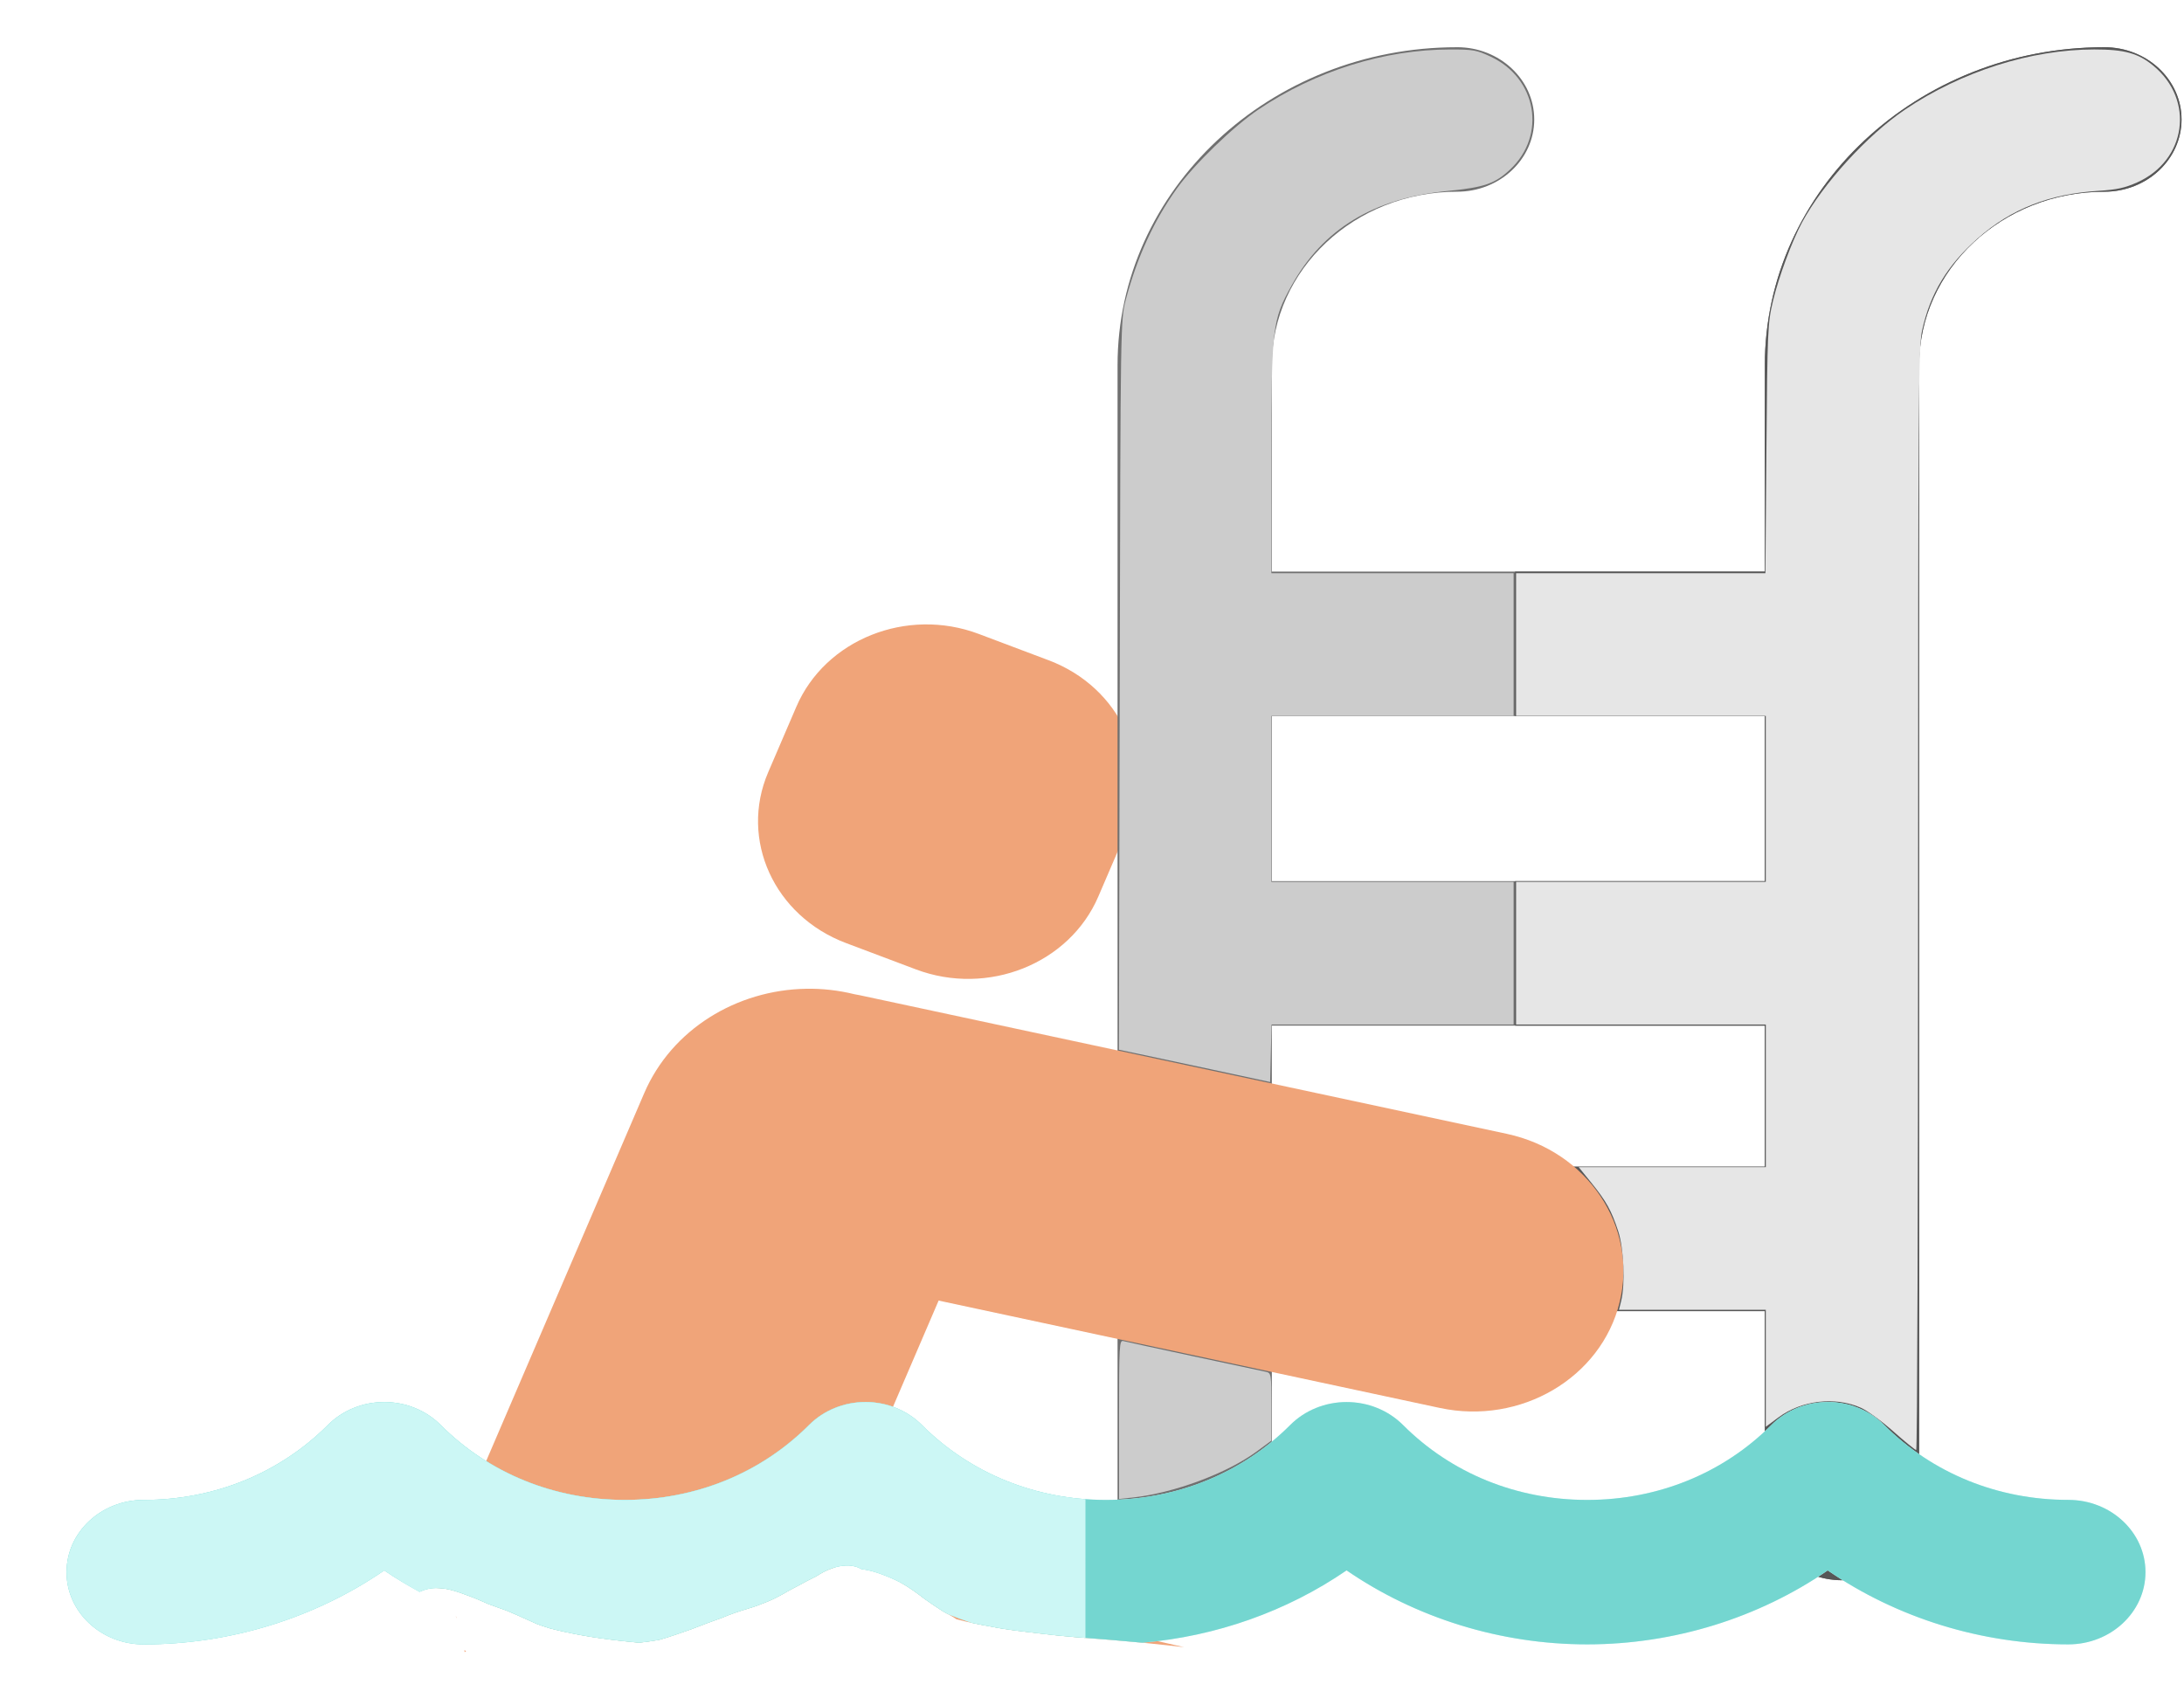
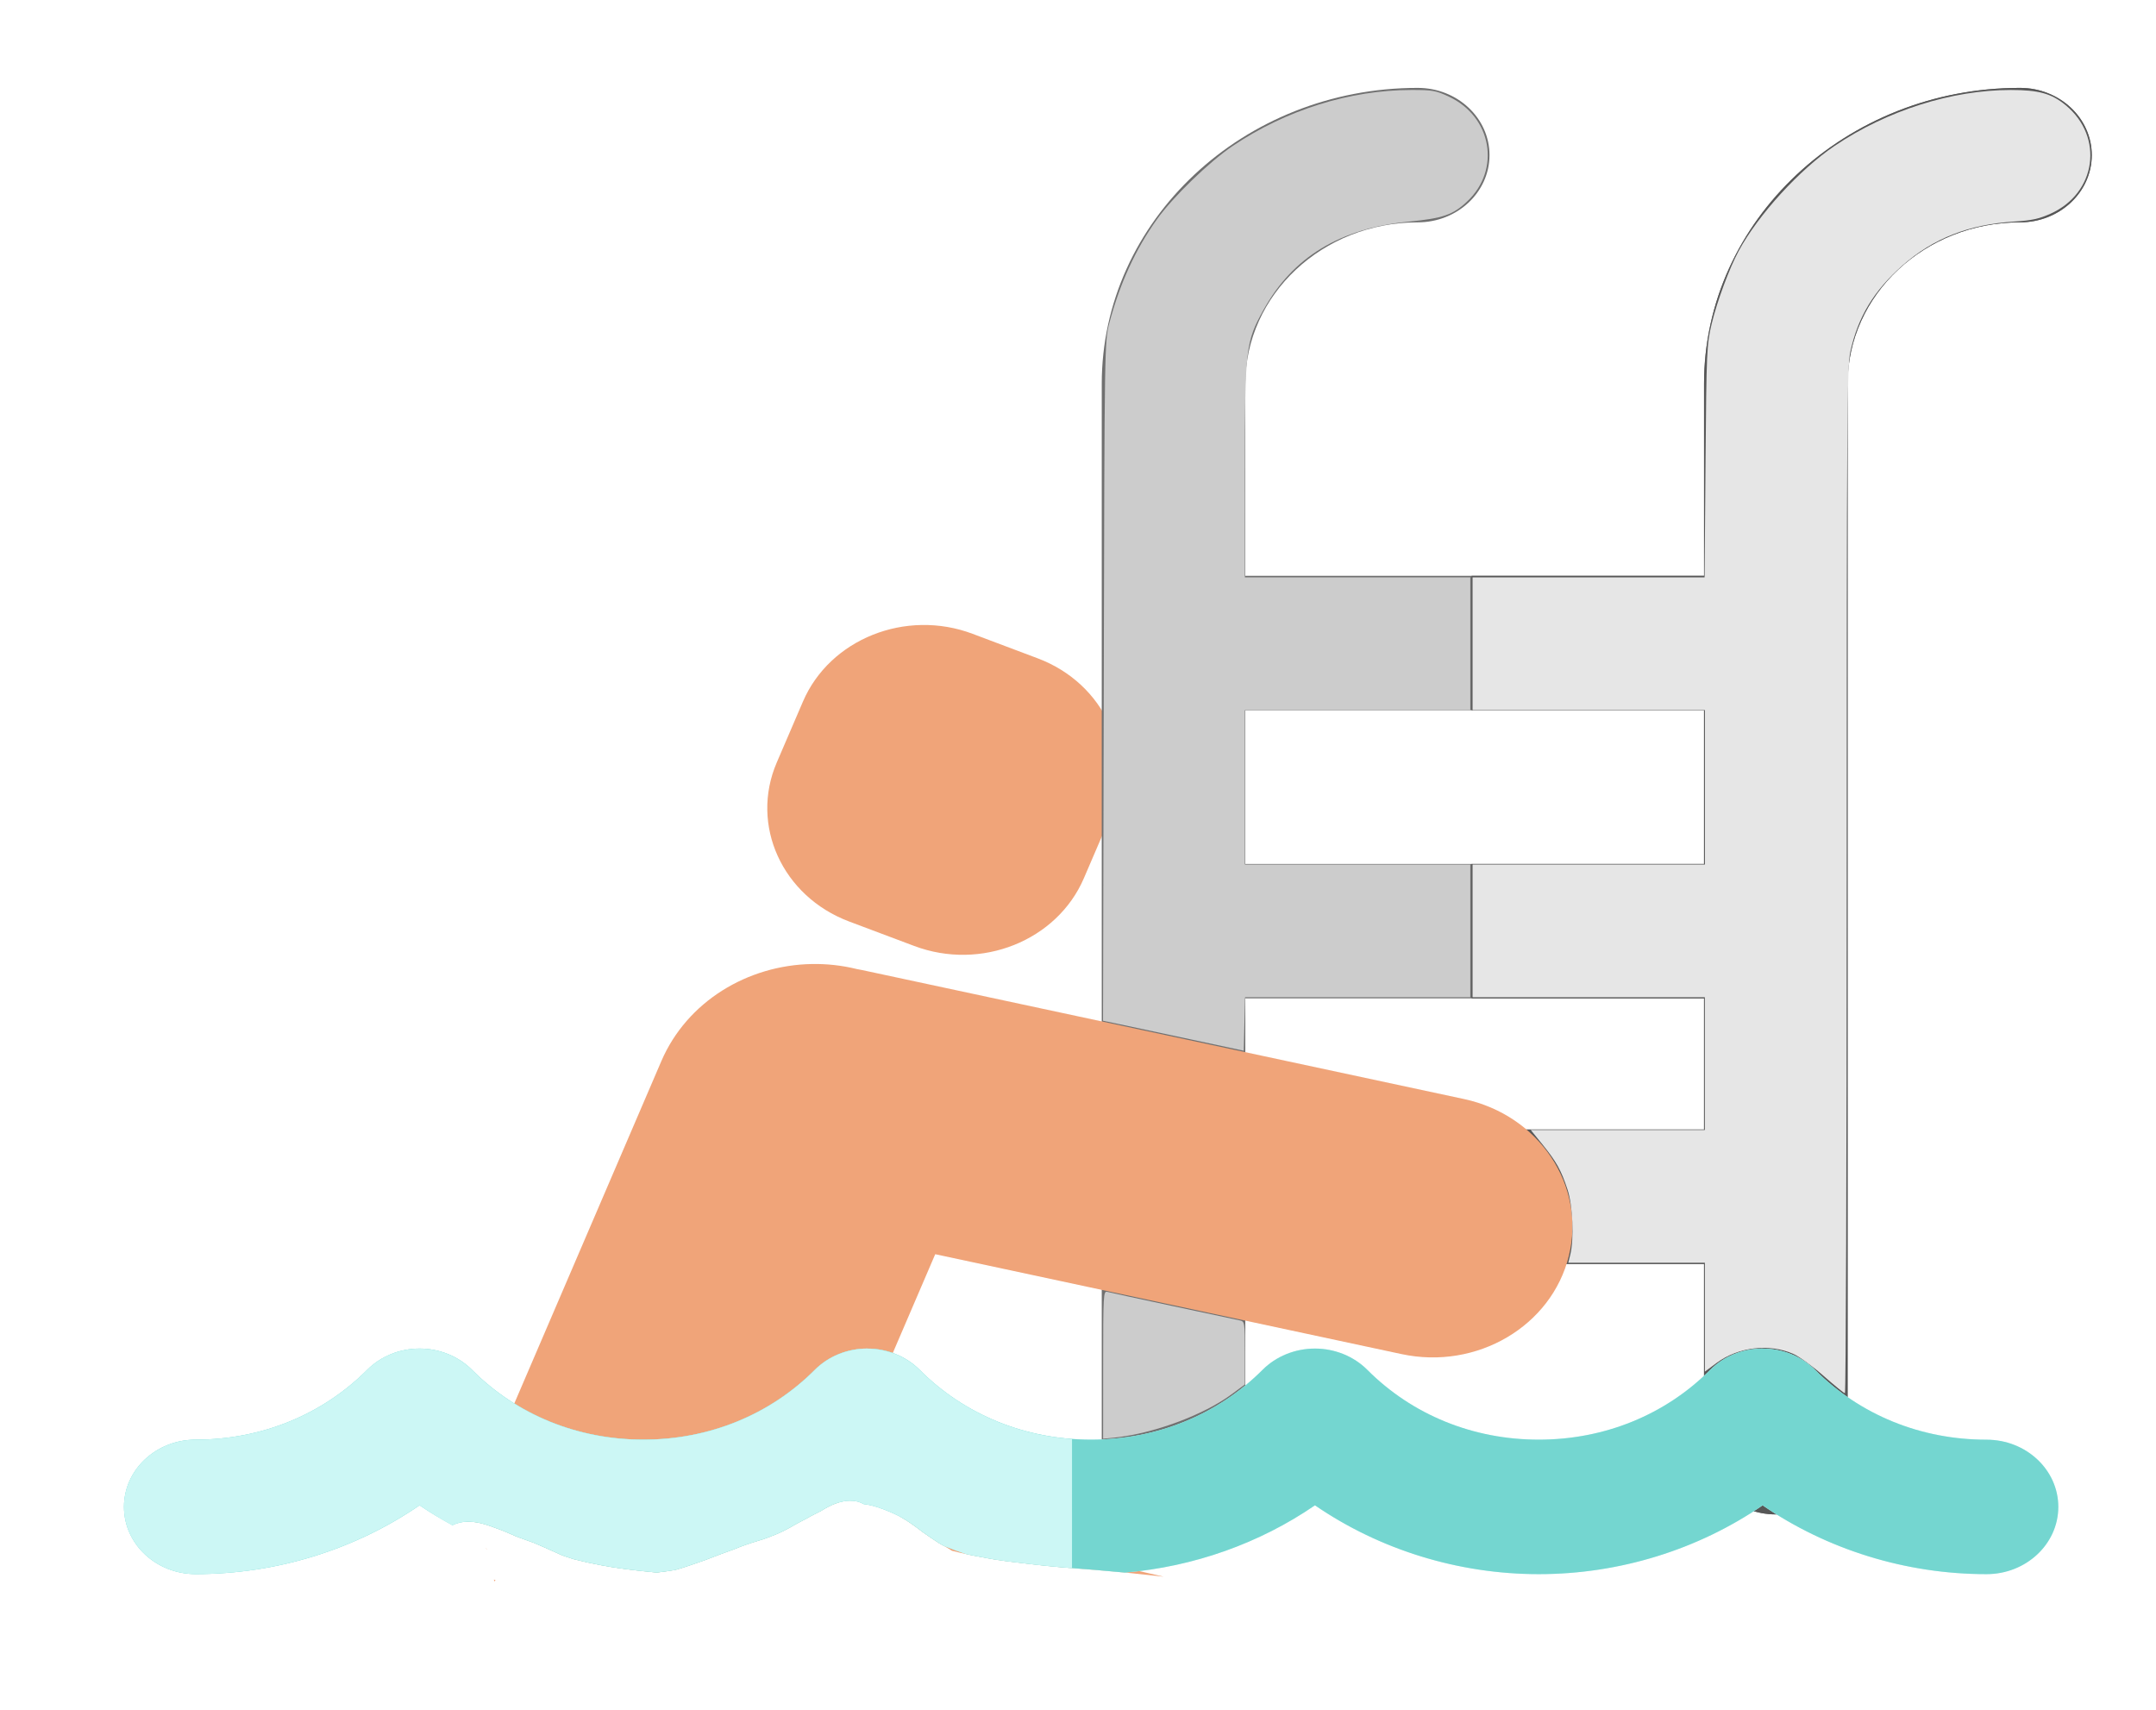
- <svg xmlns="http://www.w3.org/2000/svg" height="120.897" width="154.9" version="1.1" id="Capa_1" viewBox="0 0 99.136 77.375" xml:space="preserve">
+ <svg xmlns="http://www.w3.org/2000/svg" height="65.171" width="82.172" version="1.1" id="Capa_1" viewBox="0 0 52.591 41.71" xml:space="preserve">
  <defs id="defs19" />
-   <path style="fill:#f0a479;stroke-width:0.181" d="m 38.399,42.813 c -3.261,-1.229 -4.841,-4.7 -3.529,-7.754 l 1.278,-2.974 c 1.312,-3.054 5.018,-4.534 8.279,-3.305 l 3.176,1.197 c 3.261,1.229 4.841,4.7 3.529,7.754 l -1.278,2.974 c -1.312,3.054 -5.018,4.533 -8.279,3.305 z" id="path2" />
-   <path id="path4" style="fill:#707070;stroke-width:0.181" d="m 66.14,2.144 c -8.498,0 -15.412,6.476 -15.412,14.435 v 52.257 c 0,1.811 1.568,3.279 3.502,3.279 1.934,0 3.502,-1.468 3.502,-3.279 v -9.312 h 22.378 v 8.938 c 0,1.811 1.568,3.28 3.502,3.28 1.934,0 3.502,-1.468 3.502,-3.28 v -51.883 c 0,-4.343 3.772,-7.876 8.409,-7.876 1.934,0 3.502,-1.468 3.502,-3.28 1.87e-4,-1.811 -1.568,-3.279 -3.502,-3.279 -8.498,0 -15.412,6.476 -15.412,14.435 v 9.371 H 57.731 v -9.371 c 0,-4.343 3.772,-7.876 8.409,-7.876 1.934,0 3.502,-1.468 3.502,-3.28 0,-1.811 -1.568,-3.28 -3.502,-3.28 z M 57.731,32.509 h 22.378 v 7.496 H 57.731 Z m 0,14.055 h 22.378 v 6.401 H 57.731 Z" />
-   <path style="fill:#575757;stroke-width:0.181" d="m 95.521,2.144 c -8.498,0 -15.412,6.476 -15.412,14.435 v 9.371 H 68.772 v 6.559 H 80.109 v 7.496 H 68.772 v 6.559 H 80.109 v 6.401 H 68.772 v 6.559 H 80.109 v 8.938 c 0,1.811 1.568,3.28 3.502,3.28 1.934,0 3.502,-1.468 3.502,-3.28 v -51.882 c 0,-4.343 3.772,-7.876 8.409,-7.876 1.934,0 3.502,-1.468 3.502,-3.28 0,-1.811 -1.568,-3.28 -3.502,-3.28 z" id="path6" />
-   <path id="path8" style="fill:#f0a479;stroke-width:0.181" d="m 36.59,44.89 c -3.145,0.053 -6.1,1.834 -7.348,4.739 l -9.103,21.192 c -0.181,0.421 -0.31,0.848 -0.406,1.277 0.015,-7e-4 0.03,-0.003 0.045,-0.004 0.105,-0.002 0.21,0.012 0.315,0.018 0.41,0.044 0.793,0.193 1.173,0.335 0.314,0.104 0.609,0.252 0.913,0.377 0.274,0.108 0.556,0.196 0.832,0.3 0.383,0.157 0.757,0.333 1.135,0.501 0.261,0.132 0.542,0.212 0.82,0.301 0.446,0.115 0.897,0.213 1.351,0.297 0.627,0.117 1.259,0.2 1.893,0.272 0.268,0.025 0.535,0.053 0.802,0.082 0.301,-0.035 0.601,-0.074 0.899,-0.127 0.498,-0.138 0.982,-0.315 1.469,-0.484 0.462,-0.182 0.928,-0.355 1.396,-0.522 0.389,-0.163 0.788,-0.3 1.194,-0.419 0.298,-0.083 0.583,-0.201 0.869,-0.313 0.241,-0.097 0.469,-0.218 0.696,-0.34 0.247,-0.154 0.512,-0.282 0.769,-0.42 0.241,-0.14 0.494,-0.26 0.743,-0.387 0.078,-0.053 0.027,-0.02 0.156,-0.097 0.249,-0.149 0.486,-0.247 0.709,-0.311 l -0.463,-0.106 5.157,-12.005 22.749,4.874 c 3.669,0.786 7.325,-1.363 8.164,-4.799 0.839,-3.437 -1.455,-6.86 -5.124,-7.646 l -29.353,-6.289 c -0.088,-0.019 -0.175,-0.035 -0.263,-0.05 -0.727,-0.179 -1.463,-0.259 -2.189,-0.247 z m 4.257,26.939 c 0.01,0.005 0.02,0.01 0.03,0.015 0.395,0.218 0.755,0.483 1.107,0.755 0.269,0.194 0.547,0.375 0.825,0.557 0.218,0.119 0.098,0.052 0.359,0.201 0.09,0.051 0.173,0.103 0.25,0.157 0.511,0.135 1.032,0.236 1.553,0.329 0.743,0.152 1.5,0.228 2.253,0.318 1.049,0.132 2.105,0.206 3.16,0.286 1.124,0.091 2.246,0.205 3.365,0.334 z m -20.157,1.535 c 9e-4,0.006 0.017,0.065 0.027,0.106 4.87e-4,-0.012 -3.9e-5,-0.023 9.37e-4,-0.035 -0.019,-0.051 -0.03,-0.082 -0.028,-0.071 z m 0.386,1.555 c 0.006,0.029 0.01,0.059 0.016,0.088 0.018,-0.014 0.047,-0.038 0.066,-0.052 -0.027,-0.012 -0.055,-0.024 -0.082,-0.036 z m 25.641,24.951 c -0.039,-0.006 -0.149,0.042 -0.11,0.037 0.024,-0.003 0.101,-0.021 0.151,-0.031 -0.014,-0.002 -0.027,-0.005 -0.041,-0.007 z m -0.526,2.242 -0.005,0.099 c 0.044,-0.024 0.092,-0.04 0.137,-0.061 -0.044,-0.011 -0.089,-0.023 -0.133,-0.038 z m 12.998,2.061 c -0.065,0.071 -0.129,0.141 -0.205,0.212 -0.081,0.059 -0.165,0.112 -0.251,0.16 h 0.438 z m -11.806,0.078 c -0.045,0.023 -0.087,0.047 -0.124,0.072 -0.029,0.02 0.068,-0.018 0.102,-0.027 0.009,-0.019 0.013,-0.026 0.021,-0.045 z m 6.863,0.233 c -0.086,0.021 -0.173,0.041 -0.259,0.061 h 0.326 c -0.022,-0.021 -0.045,-0.041 -0.067,-0.061 z" />
-   <path id="path10" style="fill:#ccf7f5;stroke-width:0.181" d="m 82.968,63.652 c -0.97,0 -1.896,0.377 -2.558,1.04 -2.191,2.195 -5.161,3.404 -8.363,3.404 -3.201,0 -6.171,-1.209 -8.363,-3.404 -0.662,-0.663 -1.588,-1.04 -2.558,-1.04 -0.97,0 -1.896,0.376 -2.558,1.04 -2.191,2.195 -5.161,3.404 -8.362,3.404 -3.201,0 -6.171,-1.209 -8.363,-3.404 -0.662,-0.663 -1.588,-1.04 -2.558,-1.04 -0.97,0 -1.896,0.377 -2.558,1.04 -2.191,2.195 -5.161,3.404 -8.363,3.404 -3.201,0 -6.171,-1.209 -8.363,-3.404 -0.662,-0.663 -1.588,-1.04 -2.558,-1.04 -0.97,0 -1.896,0.376 -2.558,1.04 -2.191,2.195 -5.161,3.404 -8.363,3.404 -1.934,0 -3.502,1.468 -3.502,3.279 0,1.811 1.568,3.28 3.502,3.28 3.939,0 7.775,-1.199 10.92,-3.359 0.515,0.354 1.055,0.672 1.605,0.973 0.22,-0.107 0.467,-0.17 0.728,-0.174 0.105,-0.002 0.21,0.012 0.315,0.018 0.41,0.044 0.793,0.193 1.173,0.335 0.314,0.104 0.609,0.252 0.913,0.377 0.274,0.108 0.556,0.196 0.832,0.3 0.383,0.157 0.757,0.333 1.135,0.501 0.261,0.132 0.541,0.212 0.82,0.301 0.446,0.115 0.897,0.214 1.351,0.297 0.627,0.117 1.259,0.2 1.893,0.272 0.268,0.025 0.535,0.053 0.802,0.082 0.301,-0.035 0.601,-0.074 0.899,-0.127 0.498,-0.138 0.982,-0.315 1.469,-0.484 0.462,-0.182 0.928,-0.355 1.396,-0.522 0.389,-0.163 0.788,-0.3 1.194,-0.419 0.298,-0.083 0.583,-0.201 0.869,-0.313 0.241,-0.097 0.469,-0.218 0.696,-0.34 0.247,-0.154 0.512,-0.282 0.769,-0.42 0.241,-0.14 0.494,-0.26 0.743,-0.387 0.078,-0.053 0.027,-0.02 0.156,-0.097 0.455,-0.272 0.875,-0.39 1.232,-0.395 0.27,-0.004 0.498,0.06 0.682,0.168 0.202,0.022 0.422,0.069 0.658,0.145 0.381,0.123 0.749,0.276 1.102,0.457 0.395,0.218 0.755,0.483 1.107,0.755 0.269,0.194 0.547,0.375 0.825,0.557 0.125,0.068 0.154,0.084 0.192,0.106 0.391,0.155 0.785,0.301 1.186,0.431 0.261,0.053 0.522,0.104 0.784,0.15 0.743,0.152 1.5,0.228 2.253,0.318 1.049,0.132 2.105,0.206 3.16,0.286 0.491,0.04 0.981,0.084 1.47,0.131 3.352,-0.285 6.568,-1.426 9.273,-3.283 3.146,2.16 6.981,3.359 10.92,3.359 3.939,0 7.775,-1.199 10.92,-3.359 3.146,2.159 6.981,3.359 10.921,3.359 1.934,0 3.502,-1.468 3.503,-3.28 0,-1.811 -1.568,-3.28 -3.502,-3.28 -3.201,0 -6.171,-1.209 -8.363,-3.404 -0.662,-0.663 -1.589,-1.04 -2.558,-1.04 z" />
-   <path id="path12" style="fill:#74d6d0;stroke-width:0.181" d="m 82.968,63.652 c -0.97,0 -1.896,0.377 -2.558,1.04 -2.191,2.195 -5.161,3.404 -8.363,3.404 -3.201,0 -6.171,-1.209 -8.363,-3.404 -0.662,-0.663 -1.588,-1.04 -2.558,-1.04 -0.97,0 -1.896,0.376 -2.558,1.04 -2.191,2.195 -5.161,3.404 -8.362,3.404 -3.201,0 -6.171,-1.209 -8.363,-3.404 -0.662,-0.663 -1.588,-1.04 -2.558,-1.04 -0.97,0 -1.896,0.377 -2.558,1.04 -2.191,2.195 -5.161,3.404 -8.363,3.404 -3.201,0 -6.171,-1.209 -8.363,-3.404 -0.662,-0.663 -1.588,-1.04 -2.558,-1.04 -0.97,0 -1.896,0.376 -2.558,1.04 -2.191,2.195 -5.161,3.404 -8.363,3.404 -1.934,0 -3.502,1.468 -3.502,3.279 0,1.811 1.568,3.28 3.502,3.28 3.939,0 7.775,-1.199 10.92,-3.359 0.515,0.354 1.055,0.672 1.605,0.973 0.22,-0.107 0.467,-0.17 0.728,-0.174 0.105,-0.002 0.21,0.012 0.315,0.018 0.41,0.044 0.793,0.193 1.173,0.335 0.314,0.104 0.609,0.252 0.913,0.377 0.274,0.108 0.556,0.196 0.832,0.3 0.383,0.157 0.757,0.333 1.135,0.501 0.261,0.132 0.541,0.212 0.82,0.301 0.446,0.115 0.897,0.214 1.351,0.297 0.627,0.117 1.259,0.2 1.893,0.272 0.268,0.025 0.535,0.053 0.802,0.082 0.301,-0.035 0.601,-0.074 0.899,-0.127 0.498,-0.138 0.982,-0.315 1.469,-0.484 0.462,-0.182 0.928,-0.355 1.396,-0.522 0.389,-0.163 0.788,-0.3 1.194,-0.419 0.298,-0.083 0.583,-0.201 0.869,-0.313 0.241,-0.097 0.469,-0.218 0.696,-0.34 0.247,-0.154 0.512,-0.282 0.769,-0.42 0.241,-0.14 0.494,-0.26 0.743,-0.387 0.078,-0.053 0.027,-0.02 0.156,-0.097 0.455,-0.272 0.875,-0.39 1.232,-0.395 0.27,-0.004 0.498,0.06 0.682,0.168 0.202,0.022 0.422,0.069 0.658,0.145 0.381,0.123 0.749,0.276 1.102,0.457 0.395,0.218 0.755,0.483 1.107,0.755 0.269,0.194 0.547,0.375 0.825,0.557 0.125,0.068 0.154,0.084 0.192,0.106 0.391,0.155 0.785,0.301 1.186,0.431 0.261,0.053 0.522,0.104 0.784,0.15 0.743,0.152 1.5,0.228 2.253,0.318 1.049,0.132 2.105,0.206 3.16,0.286 0.491,0.04 0.981,0.084 1.47,0.131 3.352,-0.285 6.568,-1.426 9.273,-3.283 3.146,2.16 6.981,3.359 10.92,3.359 3.939,0 7.775,-1.199 10.92,-3.359 3.146,2.159 6.981,3.359 10.921,3.359 1.934,0 3.502,-1.468 3.503,-3.28 0,-1.811 -1.568,-3.28 -3.502,-3.28 -3.201,0 -6.171,-1.209 -8.363,-3.404 -0.662,-0.663 -1.589,-1.04 -2.558,-1.04 z" />
-   <path id="path14" style="fill:#ccf7f5;stroke-width:0.181" d="m 39.285,63.652 c -0.97,0 -1.896,0.377 -2.558,1.04 -2.191,2.195 -5.161,3.404 -8.363,3.404 -3.201,0 -6.171,-1.209 -8.363,-3.404 -0.662,-0.663 -1.588,-1.04 -2.558,-1.04 -0.97,0 -1.895,0.377 -2.558,1.04 -2.191,2.195 -5.161,3.404 -8.363,3.404 -1.934,0 -3.501,1.468 -3.501,3.28 0,1.811 1.568,3.28 3.502,3.28 3.939,0 7.775,-1.199 10.92,-3.359 0.514,0.353 1.048,0.677 1.596,0.978 0.222,-0.11 0.473,-0.175 0.737,-0.179 0.105,-0.002 0.21,0.012 0.315,0.018 0.41,0.044 0.793,0.193 1.173,0.335 0.314,0.104 0.609,0.252 0.913,0.377 0.274,0.108 0.556,0.196 0.832,0.3 0.383,0.157 0.757,0.333 1.135,0.501 0.261,0.132 0.541,0.212 0.82,0.301 0.446,0.115 0.897,0.214 1.351,0.297 0.627,0.117 1.259,0.2 1.893,0.272 0.268,0.025 0.535,0.053 0.802,0.082 0.301,-0.035 0.601,-0.074 0.899,-0.127 0.498,-0.138 0.982,-0.315 1.469,-0.484 0.462,-0.182 0.928,-0.355 1.396,-0.522 0.389,-0.163 0.788,-0.3 1.194,-0.419 0.298,-0.083 0.583,-0.201 0.869,-0.313 0.241,-0.097 0.469,-0.218 0.696,-0.34 0.247,-0.154 0.512,-0.282 0.769,-0.42 0.241,-0.14 0.494,-0.26 0.743,-0.387 0.078,-0.053 0.027,-0.02 0.156,-0.097 0.455,-0.272 0.875,-0.39 1.232,-0.395 0.27,-0.004 0.498,0.06 0.682,0.168 0.202,0.022 0.422,0.069 0.658,0.145 0.381,0.123 0.749,0.276 1.102,0.457 0.395,0.218 0.755,0.483 1.107,0.755 0.269,0.194 0.547,0.375 0.825,0.557 0.152,0.083 0.174,0.095 0.24,0.133 0.353,0.139 0.71,0.271 1.071,0.39 0.283,0.059 0.566,0.114 0.851,0.164 0.743,0.152 1.5,0.228 2.253,0.318 0.681,0.086 1.364,0.145 2.048,0.199 l 0.001,-6.3 c -2.842,-0.212 -5.453,-1.39 -7.429,-3.37 -0.662,-0.663 -1.588,-1.04 -2.558,-1.04 z" />
-   <path style="fill:#cccccc;stroke-width:0.11" d="m 55.046,48.562 c -1.434,-0.308 -2.978,-0.637 -3.431,-0.732 l -0.824,-0.173 0.036,-16.575 c 0.035,-16.47 0.037,-16.581 0.276,-17.478 0.514,-1.931 1.27,-3.579 2.317,-5.044 0.778,-1.09 2.56,-2.816 3.7,-3.585 2.596,-1.75 5.714,-2.728 8.705,-2.729 1.05,-3.5e-4 1.201,0.026 1.84,0.326 2.099,0.982 2.544,3.566 0.882,5.123 -0.688,0.645 -1.169,0.81 -2.83,0.974 -3.373,0.333 -5.66,1.72 -7.094,4.303 -0.874,1.573 -0.91,1.885 -0.911,7.825 l -8.4e-4,5.228 h 5.497 5.497 v 3.238 3.238 h -5.497 -5.497 v 3.768 3.768 h 5.497 5.497 v 3.238 3.238 h -5.494 -5.494 l -0.032,1.305 -0.032,1.305 z" id="path725" />
-   <path style="fill:#e6e6e6;stroke-width:0.11" d="m 85.941,64.983 c -0.525,-0.464 -1.188,-0.947 -1.473,-1.073 -1.172,-0.518 -2.688,-0.34 -3.739,0.438 l -0.576,0.427 v -2.656 -2.656 h -3.332 -3.332 l 0.099,-0.398 c 0.191,-0.77 0.122,-2.392 -0.135,-3.173 -0.31,-0.943 -0.539,-1.354 -1.227,-2.205 l -0.564,-0.699 h 4.246 4.246 v -3.238 -3.238 H 74.485 68.818 v -3.238 -3.238 h 5.667 5.667 v -3.768 -3.768 H 74.485 68.818 v -3.238 -3.238 h 5.659 5.659 l 0.046,-5.653 c 0.044,-5.373 0.058,-5.705 0.299,-6.711 0.26,-1.089 0.863,-2.718 1.317,-3.56 0.952,-1.763 2.973,-3.977 4.686,-5.131 2.554,-1.723 5.706,-2.723 8.581,-2.724 1.37,-5.3e-4 1.992,0.171 2.681,0.74 1.886,1.555 1.503,4.297 -0.739,5.298 -0.558,0.249 -0.92,0.328 -1.749,0.38 -2.232,0.14 -3.963,0.819 -5.466,2.143 -1.403,1.236 -2.171,2.504 -2.546,4.202 -0.162,0.734 -0.18,3.376 -0.18,25.821 0,13.752 -0.038,25.003 -0.085,25.001 -0.047,-0.002 -0.515,-0.382 -1.04,-0.846 z" id="path727" />
-   <path style="fill:#cccccc;stroke-width:0.11" d="m 50.796,64.44 c 0,-3.39 0.012,-3.608 0.198,-3.556 0.109,0.03 1.55,0.344 3.202,0.697 1.652,0.353 3.118,0.666 3.259,0.697 0.25,0.054 0.255,0.086 0.255,1.591 v 1.536 l -0.652,0.481 c -1.358,1.003 -3.795,1.907 -5.667,2.103 l -0.595,0.062 z" id="path729" />
+   <path style="fill:#f0a479;stroke-width:0.091" d="m 20.711,22.479 c -1.63,-0.614 -2.42,-2.35 -1.764,-3.877 l 0.639,-1.487 c 0.656,-1.527 2.509,-2.267 4.139,-1.653 l 1.588,0.598 c 1.63,0.614 2.42,2.35 1.765,3.877 l -0.639,1.487 c -0.656,1.527 -2.509,2.267 -4.14,1.652 z" id="path2" />
+   <path id="path4" style="fill:#707070;stroke-width:0.091" d="m 34.581,2.144 c -4.249,0 -7.706,3.238 -7.706,7.218 V 35.49 c 0,0.906 0.784,1.64 1.751,1.64 0.967,0 1.751,-0.734 1.751,-1.64 v -4.656 h 11.189 v 4.469 c 0,0.906 0.784,1.64 1.751,1.64 0.967,0 1.751,-0.734 1.751,-1.64 V 9.362 c 0,-2.171 1.886,-3.938 4.205,-3.938 0.967,0 1.751,-0.734 1.751,-1.64 9.3e-5,-0.906 -0.784,-1.64 -1.751,-1.64 -4.249,0 -7.706,3.238 -7.706,7.218 V 14.047 H 30.377 V 9.362 c 0,-2.171 1.886,-3.938 4.205,-3.938 0.967,0 1.751,-0.734 1.751,-1.64 0,-0.906 -0.784,-1.64 -1.751,-1.64 z M 30.377,17.327 h 11.189 v 3.748 H 30.377 Z m 0,7.027 h 11.189 v 3.2 H 30.377 Z" />
+   <path style="fill:#575757;stroke-width:0.091" d="m 49.272,2.144 c -4.249,0 -7.706,3.238 -7.706,7.217 V 14.047 H 35.897 v 3.28 h 5.669 v 3.748 H 35.897 v 3.28 h 5.669 v 3.2 H 35.897 v 3.28 h 5.669 v 4.469 c 0,0.906 0.784,1.64 1.751,1.64 0.967,0 1.751,-0.734 1.751,-1.64 V 9.362 c 0,-2.171 1.886,-3.938 4.205,-3.938 0.967,0 1.751,-0.734 1.751,-1.64 0,-0.906 -0.784,-1.64 -1.751,-1.64 z" id="path6" />
+   <path id="path8" style="fill:#f0a479;stroke-width:0.091" d="m 19.806,23.517 c -1.572,0.027 -3.05,0.917 -3.674,2.369 l -4.551,10.596 c -0.09,0.21 -0.155,0.424 -0.203,0.639 0.007,-3.5e-4 0.015,-0.002 0.022,-0.002 0.053,-0.001 0.105,0.006 0.157,0.009 0.205,0.022 0.396,0.096 0.587,0.167 0.157,0.052 0.304,0.126 0.457,0.189 0.137,0.054 0.278,0.098 0.416,0.15 0.192,0.079 0.379,0.166 0.568,0.25 0.13,0.066 0.271,0.106 0.41,0.151 0.223,0.057 0.448,0.107 0.675,0.149 0.313,0.059 0.63,0.1 0.947,0.136 0.134,0.013 0.267,0.027 0.401,0.041 0.15,-0.018 0.301,-0.037 0.45,-0.063 0.249,-0.069 0.491,-0.157 0.734,-0.242 0.231,-0.091 0.464,-0.177 0.698,-0.261 0.194,-0.081 0.394,-0.15 0.597,-0.21 0.149,-0.041 0.291,-0.101 0.434,-0.157 0.12,-0.049 0.234,-0.109 0.348,-0.17 0.124,-0.077 0.256,-0.141 0.385,-0.21 0.12,-0.07 0.247,-0.13 0.371,-0.194 0.039,-0.027 0.014,-0.01 0.078,-0.048 0.124,-0.074 0.243,-0.124 0.354,-0.155 l -0.232,-0.053 2.578,-6.002 11.375,2.437 c 1.835,0.393 3.662,-0.681 4.082,-2.4 0.42,-1.718 -0.727,-3.43 -2.562,-3.823 l -14.676,-3.145 c -0.044,-0.009 -0.088,-0.017 -0.131,-0.025 -0.364,-0.09 -0.731,-0.129 -1.094,-0.123 z m 2.128,13.47 c 0.005,0.003 0.01,0.005 0.015,0.007 0.198,0.109 0.377,0.241 0.554,0.378 0.134,0.097 0.274,0.187 0.412,0.279 0.109,0.06 0.049,0.026 0.18,0.101 0.045,0.025 0.086,0.052 0.125,0.078 0.255,0.067 0.516,0.118 0.776,0.164 0.371,0.076 0.75,0.114 1.127,0.159 0.525,0.066 1.053,0.103 1.58,0.143 0.562,0.045 1.123,0.103 1.683,0.167 z m -10.079,0.768 c 4.5e-4,0.003 0.008,0.033 0.014,0.053 2.43e-4,-0.006 -2e-5,-0.012 4.68e-4,-0.017 -0.009,-0.025 -0.015,-0.041 -0.014,-0.036 z m 0.193,0.778 c 0.003,0.015 0.005,0.029 0.008,0.044 0.009,-0.007 0.024,-0.019 0.033,-0.026 -0.014,-0.006 -0.027,-0.012 -0.041,-0.018 z m 12.82,12.475 c -0.019,-0.003 -0.074,0.021 -0.055,0.019 0.012,-0.002 0.051,-0.01 0.075,-0.015 -0.007,-0.001 -0.014,-0.003 -0.02,-0.004 z m -0.263,1.121 -0.002,0.05 c 0.022,-0.012 0.046,-0.02 0.069,-0.03 -0.022,-0.006 -0.044,-0.011 -0.066,-0.019 z m 6.499,1.03 c -0.033,0.035 -0.065,0.071 -0.103,0.106 -0.041,0.029 -0.083,0.056 -0.126,0.08 h 0.219 z m -5.903,0.039 c -0.022,0.011 -0.044,0.023 -0.062,0.036 -0.014,0.01 0.034,-0.009 0.051,-0.014 0.004,-0.01 0.006,-0.013 0.011,-0.022 z m 3.432,0.116 c -0.043,0.01 -0.086,0.02 -0.129,0.031 h 0.163 c -0.011,-0.01 -0.022,-0.02 -0.033,-0.031 z" />
+   <path id="path10" style="fill:#ccf7f5;stroke-width:0.091" d="m 42.995,32.898 c -0.485,0 -0.948,0.188 -1.279,0.52 -1.096,1.098 -2.581,1.702 -4.181,1.702 -1.601,0 -3.086,-0.604 -4.181,-1.702 -0.331,-0.332 -0.794,-0.52 -1.279,-0.52 -0.485,0 -0.948,0.188 -1.279,0.52 -1.096,1.097 -2.58,1.702 -4.181,1.702 -1.601,0 -3.086,-0.604 -4.181,-1.702 -0.331,-0.332 -0.794,-0.52 -1.279,-0.52 -0.485,0 -0.948,0.188 -1.279,0.52 -1.096,1.097 -2.581,1.702 -4.181,1.702 -1.601,0 -3.086,-0.604 -4.181,-1.702 -0.331,-0.332 -0.794,-0.52 -1.279,-0.52 -0.485,0 -0.948,0.188 -1.279,0.52 -1.096,1.097 -2.581,1.702 -4.181,1.702 -0.967,0 -1.751,0.734 -1.751,1.64 0,0.906 0.784,1.64 1.751,1.64 1.97,0 3.887,-0.599 5.46,-1.679 0.258,0.177 0.527,0.336 0.802,0.486 0.11,-0.054 0.234,-0.085 0.364,-0.087 0.053,-10e-4 0.105,0.006 0.157,0.009 0.205,0.022 0.396,0.096 0.587,0.167 0.157,0.052 0.304,0.126 0.457,0.189 0.137,0.054 0.278,0.098 0.416,0.15 0.192,0.079 0.379,0.166 0.568,0.25 0.13,0.066 0.271,0.106 0.41,0.151 0.223,0.057 0.448,0.107 0.675,0.149 0.313,0.059 0.63,0.1 0.947,0.136 0.134,0.013 0.267,0.027 0.401,0.041 0.15,-0.018 0.301,-0.037 0.45,-0.063 0.249,-0.069 0.491,-0.157 0.734,-0.242 0.231,-0.091 0.464,-0.177 0.698,-0.261 0.194,-0.081 0.394,-0.15 0.597,-0.21 0.149,-0.041 0.291,-0.101 0.434,-0.157 0.12,-0.049 0.234,-0.109 0.348,-0.17 0.124,-0.077 0.256,-0.141 0.385,-0.21 0.12,-0.07 0.247,-0.13 0.371,-0.194 0.039,-0.027 0.014,-0.01 0.078,-0.048 0.228,-0.136 0.438,-0.195 0.616,-0.198 0.135,-0.002 0.249,0.03 0.341,0.084 0.101,0.011 0.211,0.034 0.329,0.073 0.19,0.062 0.374,0.138 0.551,0.229 0.198,0.109 0.377,0.241 0.554,0.378 0.134,0.097 0.274,0.187 0.412,0.279 0.063,0.034 0.077,0.042 0.096,0.053 0.195,0.077 0.393,0.15 0.593,0.215 0.13,0.027 0.261,0.052 0.392,0.075 0.371,0.076 0.75,0.114 1.127,0.159 0.525,0.066 1.053,0.103 1.58,0.143 0.245,0.02 0.49,0.042 0.735,0.066 1.676,-0.142 3.284,-0.713 4.636,-1.641 1.573,1.08 3.49,1.679 5.46,1.679 1.97,0 3.887,-0.599 5.46,-1.679 1.573,1.08 3.49,1.679 5.46,1.679 0.967,0 1.751,-0.734 1.752,-1.64 0,-0.906 -0.784,-1.64 -1.751,-1.64 -1.601,0 -3.086,-0.604 -4.181,-1.702 -0.331,-0.332 -0.794,-0.52 -1.279,-0.52 z" />
+   <path id="path12" style="fill:#74d6d0;stroke-width:0.091" d="m 42.995,32.898 c -0.485,0 -0.948,0.188 -1.279,0.52 -1.096,1.098 -2.581,1.702 -4.181,1.702 -1.601,0 -3.086,-0.604 -4.181,-1.702 -0.331,-0.332 -0.794,-0.52 -1.279,-0.52 -0.485,0 -0.948,0.188 -1.279,0.52 -1.096,1.097 -2.58,1.702 -4.181,1.702 -1.601,0 -3.086,-0.604 -4.181,-1.702 -0.331,-0.332 -0.794,-0.52 -1.279,-0.52 -0.485,0 -0.948,0.188 -1.279,0.52 -1.096,1.097 -2.581,1.702 -4.181,1.702 -1.601,0 -3.086,-0.604 -4.181,-1.702 -0.331,-0.332 -0.794,-0.52 -1.279,-0.52 -0.485,0 -0.948,0.188 -1.279,0.52 -1.096,1.097 -2.581,1.702 -4.181,1.702 -0.967,0 -1.751,0.734 -1.751,1.64 0,0.906 0.784,1.64 1.751,1.64 1.97,0 3.887,-0.599 5.46,-1.679 0.258,0.177 0.527,0.336 0.802,0.486 0.11,-0.054 0.234,-0.085 0.364,-0.087 0.053,-10e-4 0.105,0.006 0.157,0.009 0.205,0.022 0.396,0.096 0.587,0.167 0.157,0.052 0.304,0.126 0.457,0.189 0.137,0.054 0.278,0.098 0.416,0.15 0.192,0.079 0.379,0.166 0.568,0.25 0.13,0.066 0.271,0.106 0.41,0.151 0.223,0.057 0.448,0.107 0.675,0.149 0.313,0.059 0.63,0.1 0.947,0.136 0.134,0.013 0.267,0.027 0.401,0.041 0.15,-0.018 0.301,-0.037 0.45,-0.063 0.249,-0.069 0.491,-0.157 0.734,-0.242 0.231,-0.091 0.464,-0.177 0.698,-0.261 0.194,-0.081 0.394,-0.15 0.597,-0.21 0.149,-0.041 0.291,-0.101 0.434,-0.157 0.12,-0.049 0.234,-0.109 0.348,-0.17 0.124,-0.077 0.256,-0.141 0.385,-0.21 0.12,-0.07 0.247,-0.13 0.371,-0.194 0.039,-0.027 0.014,-0.01 0.078,-0.048 0.228,-0.136 0.438,-0.195 0.616,-0.198 0.135,-0.002 0.249,0.03 0.341,0.084 0.101,0.011 0.211,0.034 0.329,0.073 0.19,0.062 0.374,0.138 0.551,0.229 0.198,0.109 0.377,0.241 0.554,0.378 0.134,0.097 0.274,0.187 0.412,0.279 0.063,0.034 0.077,0.042 0.096,0.053 0.195,0.077 0.393,0.15 0.593,0.215 0.13,0.027 0.261,0.052 0.392,0.075 0.371,0.076 0.75,0.114 1.127,0.159 0.525,0.066 1.053,0.103 1.58,0.143 0.245,0.02 0.49,0.042 0.735,0.066 1.676,-0.142 3.284,-0.713 4.636,-1.641 1.573,1.08 3.49,1.679 5.46,1.679 1.97,0 3.887,-0.599 5.46,-1.679 1.573,1.08 3.49,1.679 5.46,1.679 0.967,0 1.751,-0.734 1.752,-1.64 0,-0.906 -0.784,-1.64 -1.751,-1.64 -1.601,0 -3.086,-0.604 -4.181,-1.702 -0.331,-0.332 -0.794,-0.52 -1.279,-0.52 z" />
+   <path id="path14" style="fill:#ccf7f5;stroke-width:0.091" d="m 21.154,32.898 c -0.485,0 -0.948,0.188 -1.279,0.52 -1.096,1.098 -2.581,1.702 -4.181,1.702 -1.601,0 -3.086,-0.604 -4.181,-1.702 -0.331,-0.332 -0.794,-0.52 -1.279,-0.52 -0.485,0 -0.948,0.188 -1.279,0.52 -1.096,1.098 -2.581,1.702 -4.181,1.702 -0.967,0 -1.751,0.734 -1.751,1.64 0,0.906 0.784,1.64 1.751,1.64 1.97,0 3.887,-0.6 5.46,-1.679 0.257,0.176 0.524,0.339 0.798,0.489 0.111,-0.055 0.236,-0.087 0.369,-0.09 0.053,-0.001 0.105,0.006 0.157,0.009 0.205,0.022 0.396,0.096 0.587,0.167 0.157,0.052 0.304,0.126 0.457,0.189 0.137,0.054 0.278,0.098 0.416,0.15 0.192,0.079 0.379,0.166 0.568,0.25 0.13,0.066 0.271,0.106 0.41,0.151 0.223,0.057 0.448,0.107 0.675,0.149 0.313,0.059 0.63,0.1 0.947,0.136 0.134,0.013 0.267,0.027 0.401,0.041 0.15,-0.018 0.301,-0.037 0.45,-0.063 0.249,-0.069 0.491,-0.157 0.734,-0.242 0.231,-0.091 0.464,-0.177 0.698,-0.261 0.194,-0.081 0.394,-0.15 0.597,-0.21 0.149,-0.041 0.291,-0.101 0.434,-0.157 0.12,-0.049 0.234,-0.109 0.348,-0.17 0.124,-0.077 0.256,-0.141 0.385,-0.21 0.12,-0.07 0.247,-0.13 0.371,-0.194 0.039,-0.027 0.014,-0.01 0.078,-0.048 0.228,-0.136 0.438,-0.195 0.616,-0.198 0.135,-0.002 0.249,0.03 0.341,0.084 0.101,0.011 0.211,0.034 0.329,0.073 0.19,0.062 0.374,0.138 0.551,0.229 0.198,0.109 0.377,0.241 0.554,0.378 0.134,0.097 0.274,0.187 0.412,0.279 0.076,0.041 0.087,0.048 0.12,0.067 0.177,0.07 0.355,0.135 0.536,0.195 0.141,0.029 0.283,0.057 0.425,0.082 0.371,0.076 0.75,0.114 1.127,0.159 0.34,0.043 0.682,0.072 1.024,0.1 l 6.5e-4,-3.15 c -1.421,-0.106 -2.726,-0.695 -3.715,-1.685 -0.331,-0.332 -0.794,-0.52 -1.279,-0.52 z" />
+   <path style="fill:#cccccc;stroke-width:0.055" d="m 29.034,25.353 c -0.717,-0.154 -1.489,-0.319 -1.716,-0.366 l -0.412,-0.086 0.018,-8.288 c 0.018,-8.235 0.019,-8.291 0.138,-8.739 0.257,-0.966 0.635,-1.789 1.158,-2.522 0.389,-0.545 1.28,-1.408 1.85,-1.792 1.298,-0.875 2.857,-1.364 4.353,-1.365 0.525,-1.75e-4 0.6,0.013 0.92,0.163 1.05,0.491 1.272,1.783 0.441,2.561 -0.344,0.322 -0.584,0.405 -1.415,0.487 -1.686,0.166 -2.83,0.86 -3.547,2.151 -0.437,0.786 -0.455,0.942 -0.455,3.913 l -4.2e-4,2.614 h 2.749 2.749 v 1.619 1.619 h -2.749 -2.749 v 1.884 1.884 h 2.749 2.749 v 1.619 1.619 h -2.747 -2.747 l -0.016,0.652 -0.016,0.652 z" id="path725" />
+   <path style="fill:#e6e6e6;stroke-width:0.055" d="m 44.482,33.564 c -0.263,-0.232 -0.594,-0.473 -0.737,-0.536 -0.586,-0.259 -1.344,-0.17 -1.87,0.219 l -0.288,0.213 v -1.328 -1.328 h -1.666 -1.666 l 0.049,-0.199 c 0.095,-0.385 0.061,-1.196 -0.068,-1.587 -0.155,-0.471 -0.269,-0.677 -0.614,-1.103 l -0.282,-0.349 h 2.123 2.123 v -1.619 -1.619 H 38.754 35.92 v -1.619 -1.619 h 2.834 2.834 v -1.884 -1.884 H 38.754 35.92 v -1.619 -1.619 h 2.83 2.83 l 0.023,-2.826 c 0.022,-2.686 0.029,-2.853 0.149,-3.355 0.13,-0.545 0.431,-1.359 0.659,-1.78 0.476,-0.881 1.487,-1.988 2.343,-2.566 1.277,-0.861 2.853,-1.361 4.291,-1.362 0.685,-2.65e-4 0.996,0.086 1.341,0.37 0.943,0.777 0.752,2.148 -0.37,2.649 -0.279,0.125 -0.46,0.164 -0.874,0.19 -1.116,0.07 -1.982,0.409 -2.733,1.071 -0.701,0.618 -1.086,1.252 -1.273,2.101 -0.081,0.367 -0.09,1.688 -0.09,12.911 0,6.876 -0.019,12.501 -0.043,12.501 -0.023,-10e-4 -0.257,-0.191 -0.52,-0.423 z" id="path727" />
+   <path style="fill:#cccccc;stroke-width:0.055" d="m 26.909,33.292 c 0,-1.695 0.006,-1.804 0.099,-1.778 0.055,0.015 0.775,0.172 1.601,0.348 0.826,0.176 1.559,0.333 1.629,0.348 0.125,0.027 0.128,0.043 0.128,0.796 v 0.768 l -0.326,0.241 c -0.679,0.501 -1.897,0.954 -2.834,1.052 l -0.298,0.031 z" id="path729" />
</svg>
